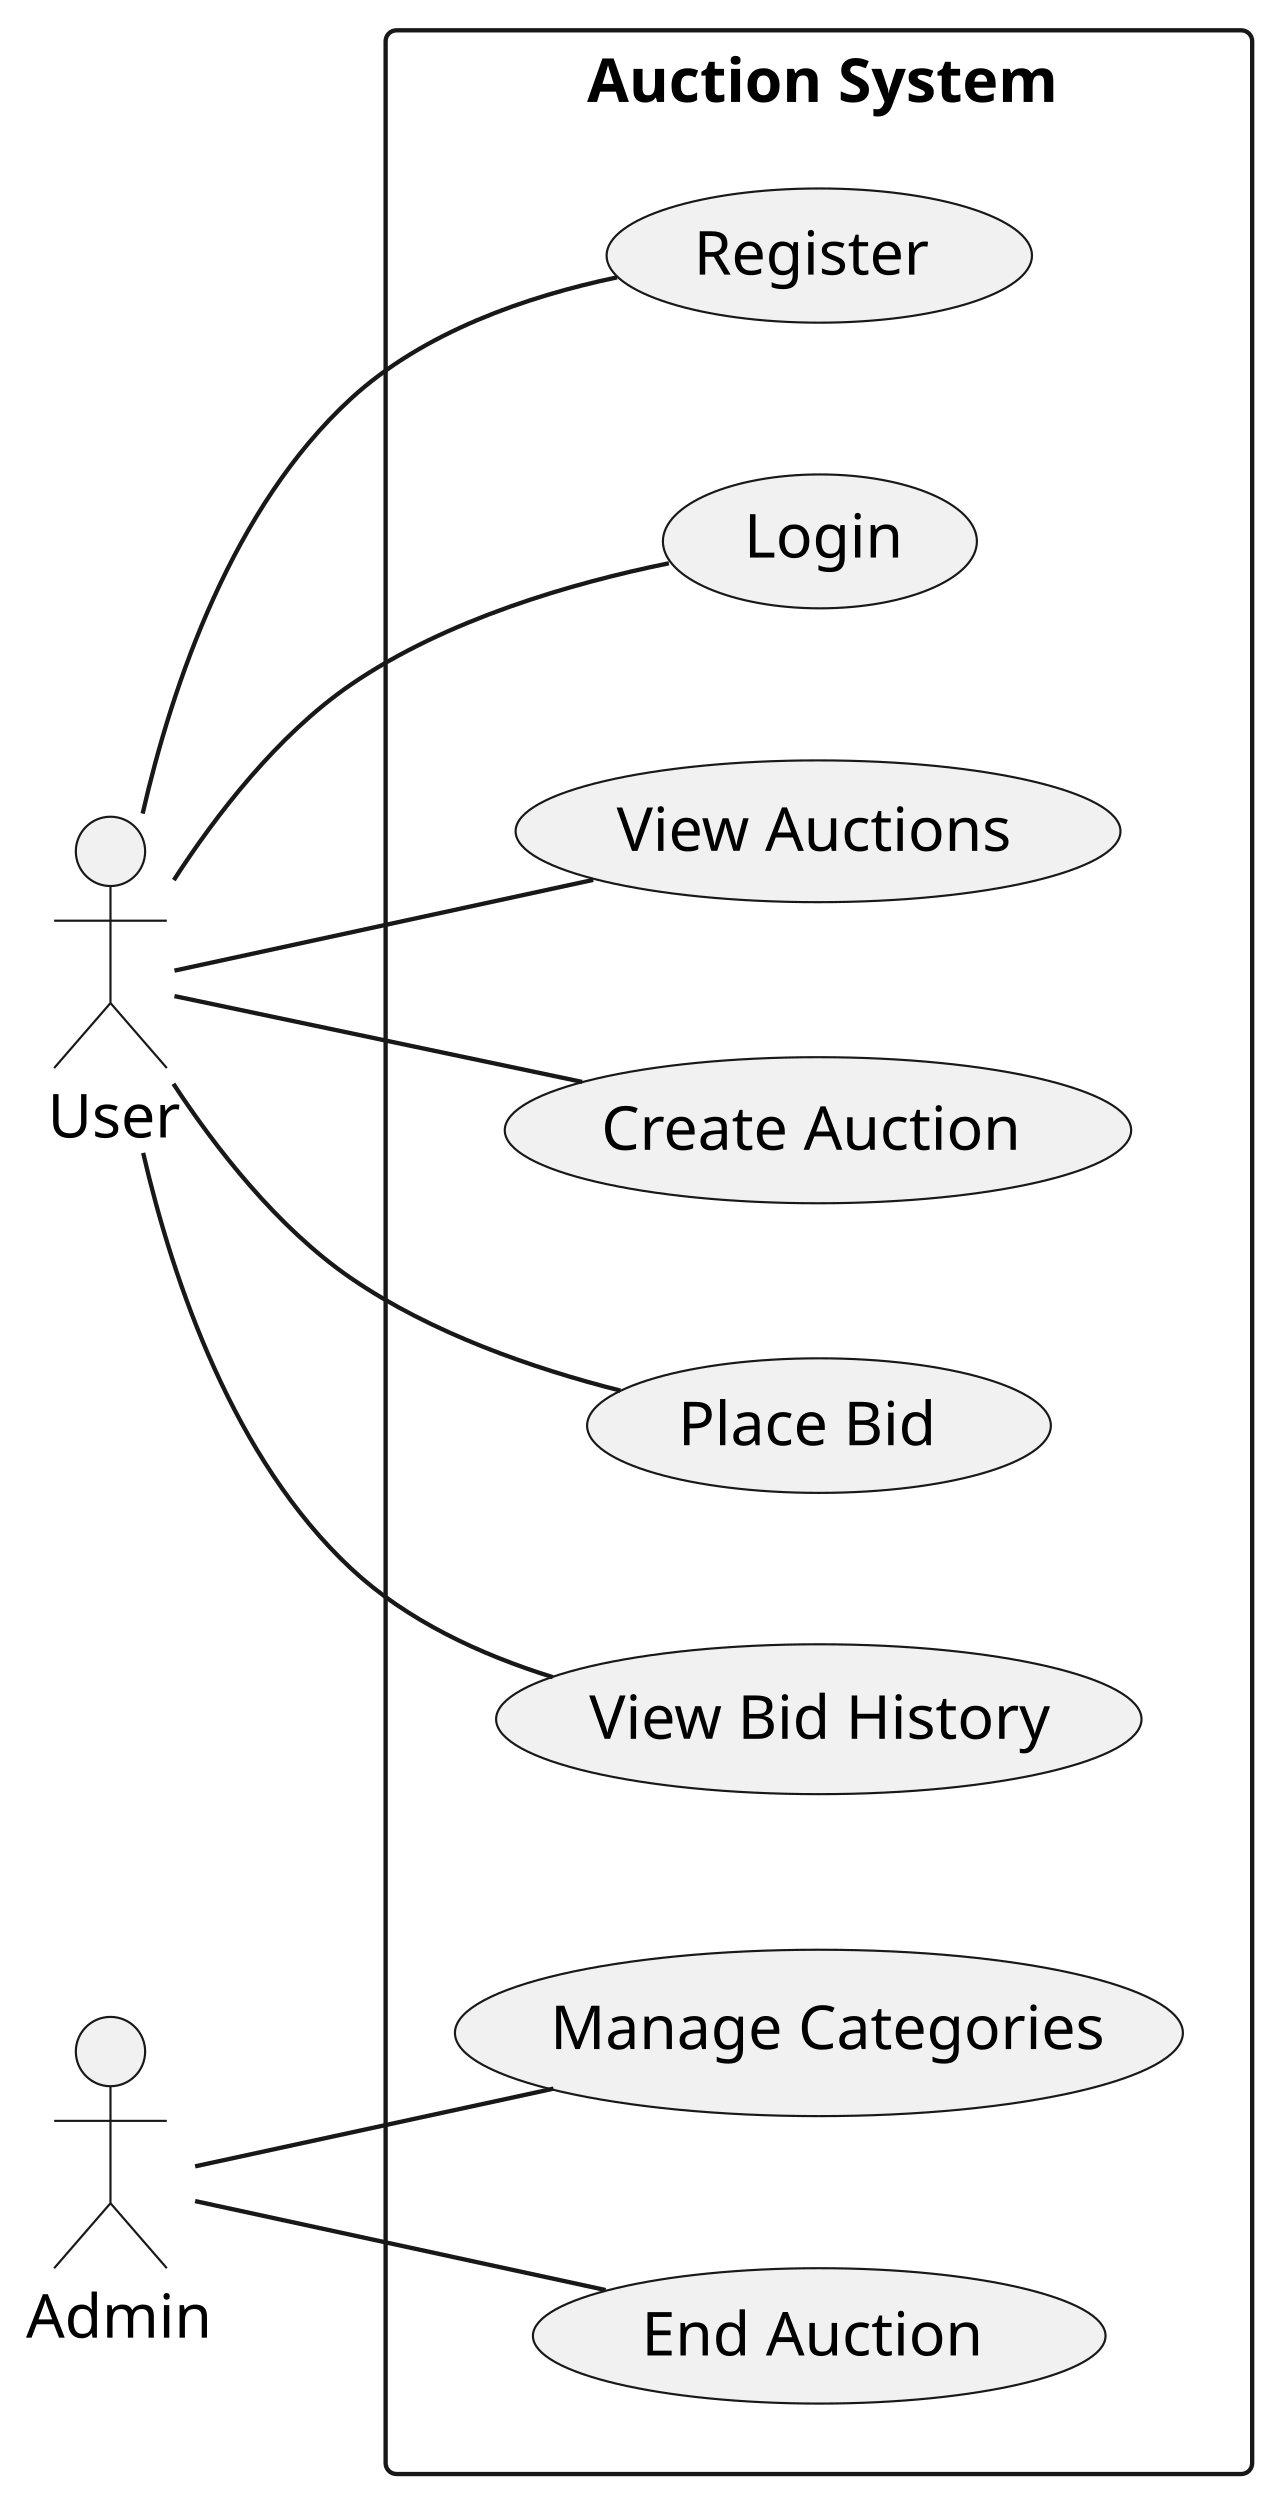
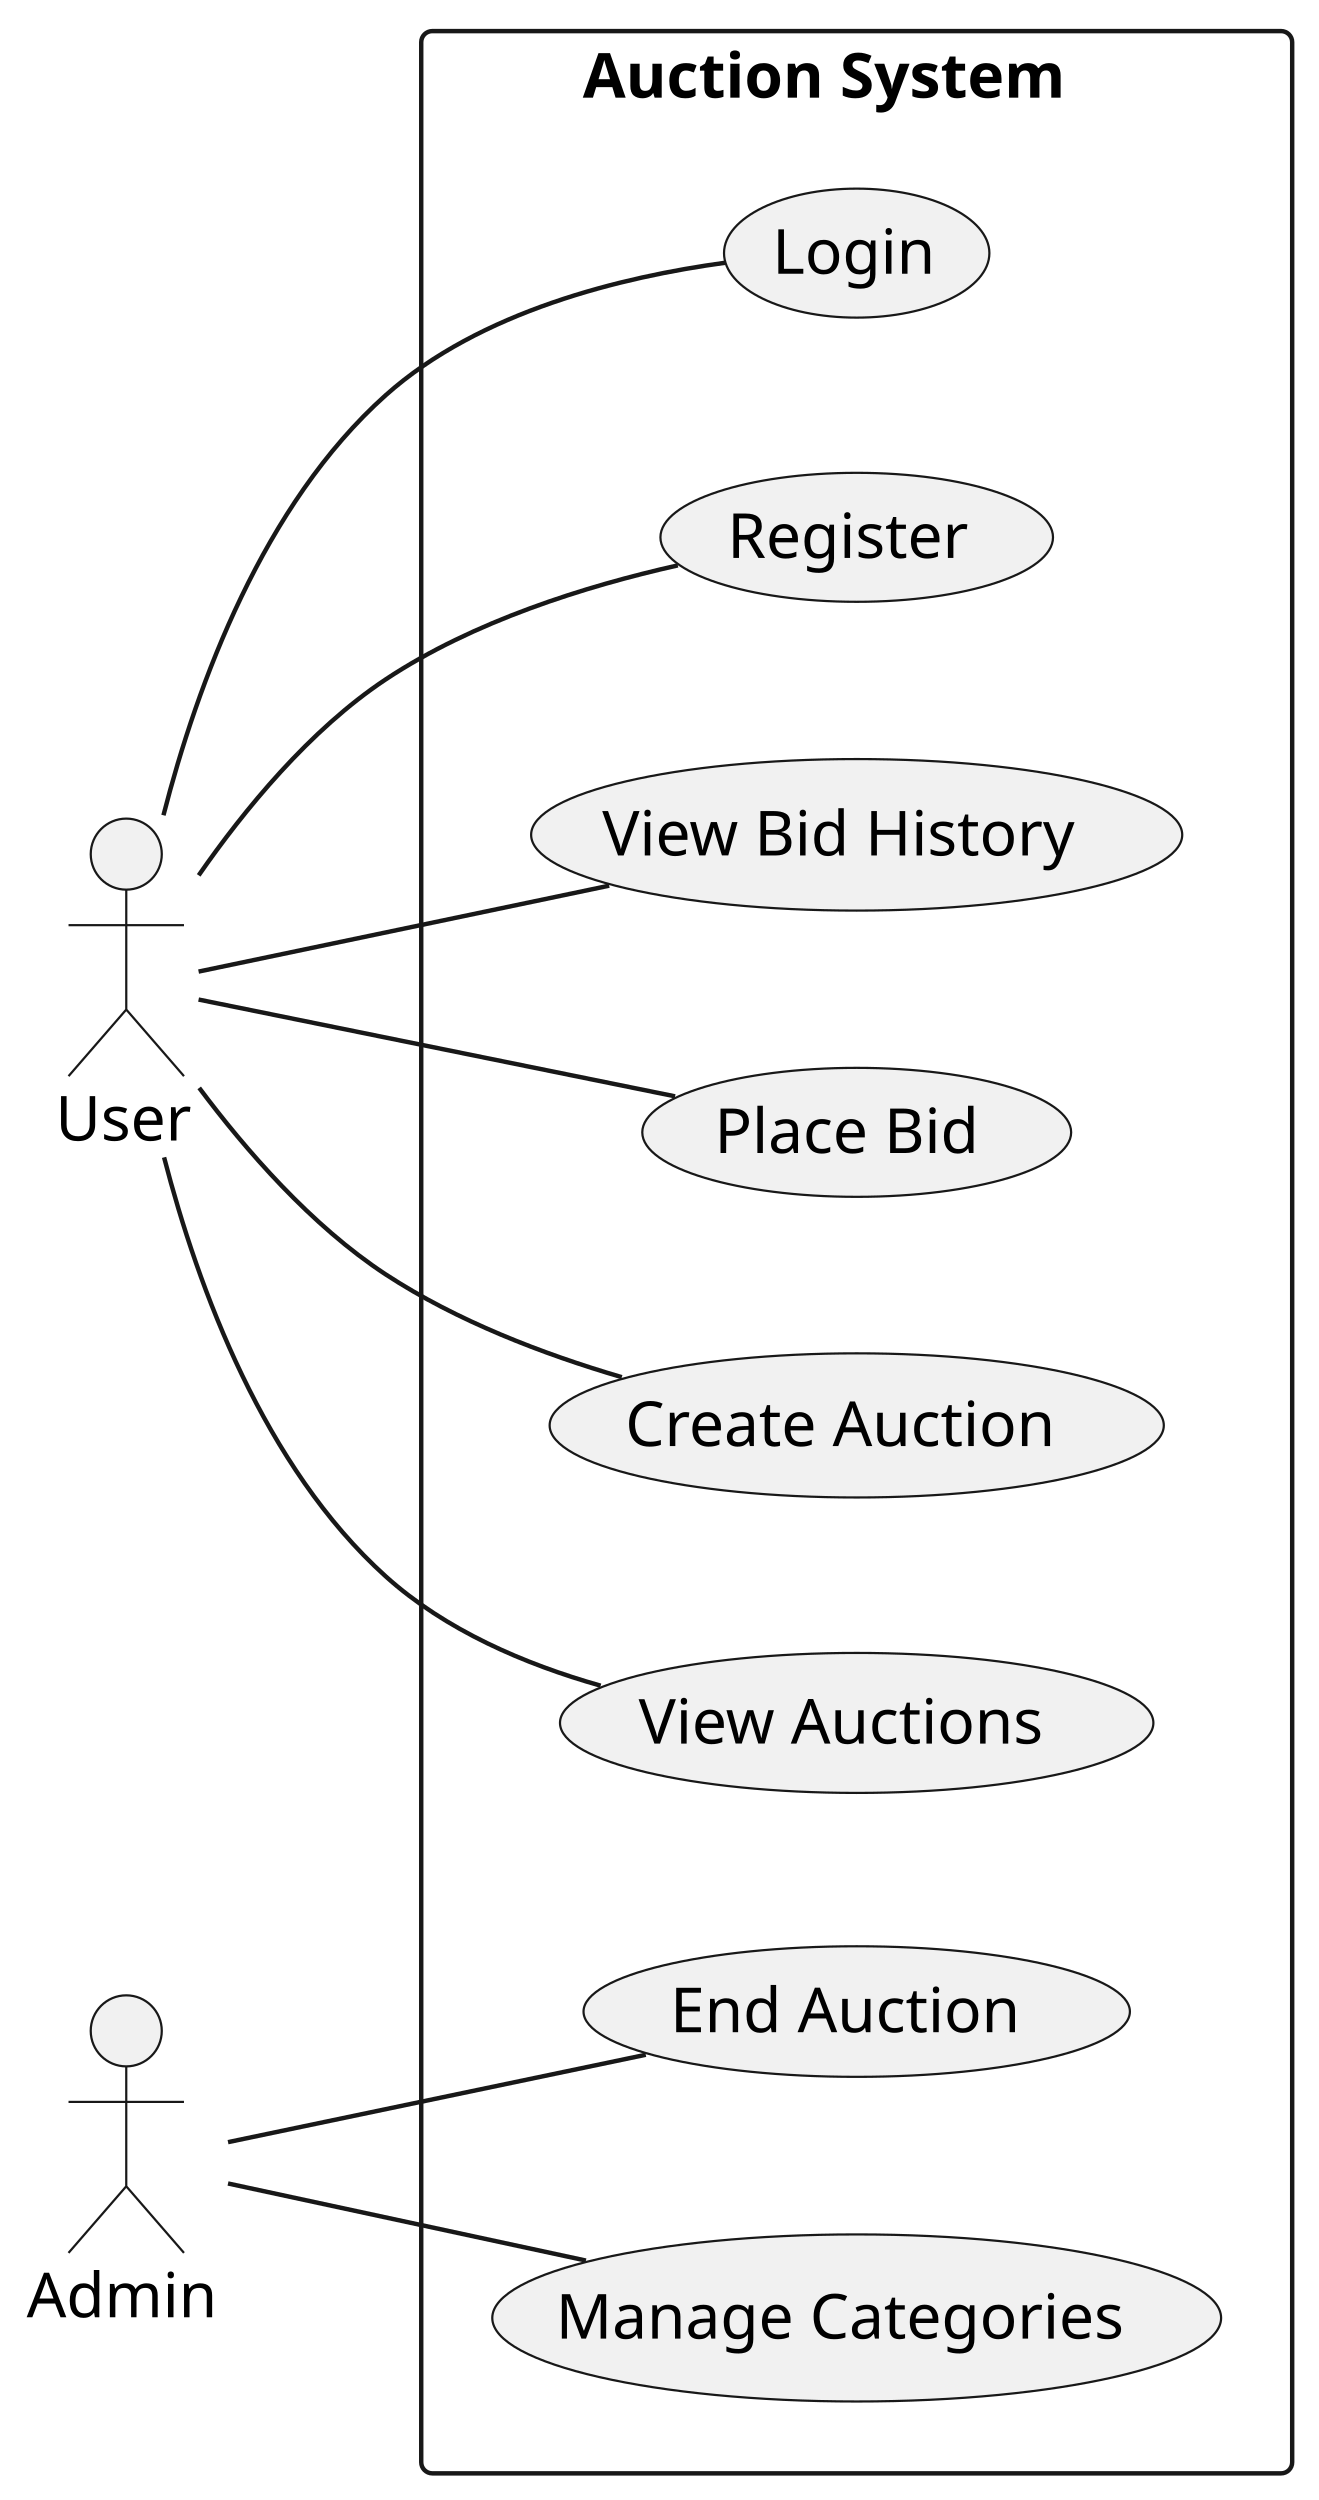
- <svg xmlns="http://www.w3.org/2000/svg" contentStyleType="text/css" height="577px" preserveAspectRatio="none" style="width:295px;height:577px;background:#FFFFFF;" version="1.1" viewBox="0 0 295 577" width="295px" zoomAndPan="magnify">
+ <svg xmlns="http://www.w3.org/2000/svg" contentStyleType="text/css" data-diagram-type="DESCRIPTION" height="563px" preserveAspectRatio="none" style="width:297px;height:563px;background:#FFFFFF;" version="1.1" viewBox="0 0 297 563" width="297px" zoomAndPan="magnify">
  <defs />
  <g>
-     <g id="cluster_Auction System">
-       <rect fill="none" height="564" rx="2.5" ry="2.5" style="stroke:#181818;stroke-width:1.0;" width="200" x="89" y="7" />
-       <text fill="#000000" font-family="sans-serif" font-size="14" font-weight="bold" lengthAdjust="spacing" textLength="107" x="135.5" y="23.533">Auction System</text>
+     <g class="cluster" data-qualified-name="Auction System" data-source-line="5" id="ent0004">
+       <rect fill="none" height="550" rx="2.5" ry="2.5" style="stroke:#181818;stroke-width:1;" width="196.14" x="94.86" y="7" />
+       <text fill="#000000" font-family="sans-serif" font-size="14" font-weight="bold" lengthAdjust="spacing" textLength="123.368" x="131.246" y="21.995">Auction System</text>
    </g>
-     <g id="elem_Register">
-       <ellipse cx="189.093" cy="58.987" fill="#F1F1F1" rx="49.093" ry="15.487" style="stroke:#181818;stroke-width:0.5;" />
-       <text fill="#000000" font-family="sans-serif" font-size="14" lengthAdjust="spacing" textLength="53" x="160.138" y="63.381">Register</text>
+     <g class="entity" data-qualified-name="Auction System.Register" data-source-line="6" id="ent0005">
+       <ellipse cx="192.933" cy="121.004" fill="#F1F1F1" rx="44.203" ry="14.524" style="stroke:#181818;stroke-width:0.5;" />
+       <text fill="#000000" font-family="sans-serif" font-size="14" lengthAdjust="spacing" textLength="58.27" x="163.798" y="125.652">Register</text>
    </g>
-     <g id="elem_Login">
-       <ellipse cx="189.234" cy="124.952" fill="#F1F1F1" rx="36.234" ry="15.452" style="stroke:#181818;stroke-width:0.5;" />
-       <text fill="#000000" font-family="sans-serif" font-size="14" lengthAdjust="spacing" textLength="35" x="171.734" y="128.68">Login</text>
+     <g class="entity" data-qualified-name="Auction System.Login" data-source-line="7" id="ent0007">
+       <ellipse cx="192.93" cy="57.004" fill="#F1F1F1" rx="29.88" ry="14.524" style="stroke:#181818;stroke-width:0.5;" />
+       <text fill="#000000" font-family="sans-serif" font-size="14" lengthAdjust="spacing" textLength="38.015" x="173.923" y="61.652">Login</text>
    </g>
-     <g id="elem_View Auctions">
-       <ellipse cx="188.804" cy="191.861" fill="#F1F1F1" rx="69.804" ry="16.361" style="stroke:#181818;stroke-width:0.5;" />
-       <text fill="#000000" font-family="sans-serif" font-size="14" lengthAdjust="spacing" textLength="87" x="142.304" y="196.377">View Auctions</text>
+     <g class="entity" data-qualified-name="Auction System.View Auctions" data-source-line="8" id="ent0009">
+       <ellipse cx="192.927" cy="388.003" fill="#F1F1F1" rx="66.817" ry="15.764" style="stroke:#181818;stroke-width:0.5;" />
+       <text fill="#000000" font-family="sans-serif" font-size="14" lengthAdjust="spacing" textLength="98.239" x="143.808" y="392.652">View Auctions</text>
    </g>
-     <g id="elem_Create Auction">
-       <ellipse cx="188.786" cy="260.857" fill="#F1F1F1" rx="72.286" ry="16.857" style="stroke:#181818;stroke-width:0.5;" />
-       <text fill="#000000" font-family="sans-serif" font-size="14" lengthAdjust="spacing" textLength="94" x="138.786" y="265.374">Create Auction</text>
+     <g class="entity" data-qualified-name="Auction System.Create Auction" data-source-line="9" id="ent0011">
+       <ellipse cx="192.935" cy="321.001" fill="#F1F1F1" rx="69.155" ry="16.231" style="stroke:#181818;stroke-width:0.5;" />
+       <text fill="#000000" font-family="sans-serif" font-size="14" lengthAdjust="spacing" textLength="104.241" x="140.814" y="325.649">Create Auction</text>
    </g>
-     <g id="elem_Place Bid">
-       <ellipse cx="189.019" cy="329.03" fill="#F1F1F1" rx="53.519" ry="15.53" style="stroke:#181818;stroke-width:0.5;" />
-       <text fill="#000000" font-family="sans-serif" font-size="14" lengthAdjust="spacing" textLength="59" x="156.519" y="333.546">Place Bid</text>
+     <g class="entity" data-qualified-name="Auction System.Place Bid" data-source-line="10" id="ent0013">
+       <ellipse cx="192.932" cy="255.004" fill="#F1F1F1" rx="48.292" ry="14.524" style="stroke:#181818;stroke-width:0.5;" />
+       <text fill="#000000" font-family="sans-serif" font-size="14" lengthAdjust="spacing" textLength="64.053" x="160.906" y="259.652">Place Bid</text>
    </g>
-     <g id="elem_View Bid History">
-       <ellipse cx="188.981" cy="396.796" fill="#F1F1F1" rx="74.481" ry="17.296" style="stroke:#181818;stroke-width:0.5;" />
-       <text fill="#000000" font-family="sans-serif" font-size="14" lengthAdjust="spacing" textLength="100" x="135.981" y="401.313">View Bid History</text>
+     <g class="entity" data-qualified-name="Auction System.View Bid History" data-source-line="11" id="ent0015">
+       <ellipse cx="192.925" cy="188.003" fill="#F1F1F1" rx="73.315" ry="17.063" style="stroke:#181818;stroke-width:0.5;" />
+       <text fill="#000000" font-family="sans-serif" font-size="14" lengthAdjust="spacing" textLength="114.618" x="135.616" y="192.651">View Bid History</text>
    </g>
-     <g id="elem_Manage Categories">
-       <ellipse cx="189.007" cy="469.201" fill="#F1F1F1" rx="84.007" ry="19.201" style="stroke:#181818;stroke-width:0.5;" />
-       <text fill="#000000" font-family="sans-serif" font-size="14" lengthAdjust="spacing" textLength="124" x="127.007" y="472.93">Manage Categories</text>
+     <g class="entity" data-qualified-name="Auction System.Manage Categories" data-source-line="12" id="ent0017">
+       <ellipse cx="192.927" cy="522.003" fill="#F1F1F1" rx="82.067" ry="18.813" style="stroke:#181818;stroke-width:0.5;" />
+       <text fill="#000000" font-family="sans-serif" font-size="14" lengthAdjust="spacing" textLength="135.523" x="125.165" y="526.652">Manage Categories</text>
    </g>
-     <g id="elem_End Auction">
-       <ellipse cx="189.08" cy="539.123" fill="#F1F1F1" rx="66.08" ry="15.623" style="stroke:#181818;stroke-width:0.5;" />
-       <text fill="#000000" font-family="sans-serif" font-size="14" lengthAdjust="spacing" textLength="76" x="148.08" y="543.639">End Auction</text>
+     <g class="entity" data-qualified-name="Auction System.End Auction" data-source-line="13" id="ent0019">
+       <ellipse cx="192.932" cy="453.004" fill="#F1F1F1" rx="61.522" ry="14.704" style="stroke:#181818;stroke-width:0.5;" />
+       <text fill="#000000" font-family="sans-serif" font-size="14" lengthAdjust="spacing" textLength="84.02" x="150.921" y="457.653">End Auction</text>
    </g>
-     <g id="elem_User">
-       <ellipse cx="25.5" cy="196.5" fill="#F1F1F1" rx="8" ry="8" style="stroke:#181818;stroke-width:0.5;" />
-       <path d="M25.5,204.5 L25.5,231.5 M12.5,212.5 L38.5,212.5 M25.5,231.5 L12.5,246.5 M25.5,231.5 L38.5,246.5 " fill="none" style="stroke:#181818;stroke-width:0.5;" />
-       <text fill="#000000" font-family="sans-serif" font-size="14" lengthAdjust="spacing" textLength="29" x="11" y="262.533">User</text>
+     <g class="entity" data-qualified-name="User" data-source-line="2" id="ent0002">
+       <ellipse cx="28.435" cy="192.35" fill="#F1F1F1" rx="8" ry="8" style="stroke:#181818;stroke-width:0.5;" />
+       <path d="M28.435,200.35 L28.435,227.35 M15.435,208.35 L41.435,208.35 M28.435,227.35 L15.435,242.35 M28.435,227.35 L41.435,242.35" fill="none" style="stroke:#181818;stroke-width:0.5;" />
+       <text fill="#000000" font-family="sans-serif" font-size="14" lengthAdjust="spacing" textLength="31.91" x="12.48" y="256.845">User</text>
    </g>
-     <g id="elem_Admin">
-       <ellipse cx="25.5" cy="473.5" fill="#F1F1F1" rx="8" ry="8" style="stroke:#181818;stroke-width:0.5;" />
-       <path d="M25.5,481.5 L25.5,508.5 M12.5,489.5 L38.5,489.5 M25.5,508.5 L12.5,523.5 M25.5,508.5 L38.5,523.5 " fill="none" style="stroke:#181818;stroke-width:0.5;" />
-       <text fill="#000000" font-family="sans-serif" font-size="14" lengthAdjust="spacing" textLength="39" x="6" y="539.533">Admin</text>
+     <g class="entity" data-qualified-name="Admin" data-source-line="3" id="ent0003">
+       <ellipse cx="28.432" cy="457.35" fill="#F1F1F1" rx="8" ry="8" style="stroke:#181818;stroke-width:0.5;" />
+       <path d="M28.432,465.35 L28.432,492.35 M15.432,473.35 L41.432,473.35 M28.432,492.35 L15.432,507.35 M28.432,492.35 L41.432,507.35" fill="none" style="stroke:#181818;stroke-width:0.5;" />
+       <text fill="#000000" font-family="sans-serif" font-size="14" lengthAdjust="spacing" textLength="44.864" x="6" y="521.845">Admin</text>
    </g>
-     <g id="link_User_Register">
-       <path d="M32.92,187.78 C39.83,157.64 53.73,117.05 81,92 C97.75,76.61 121.54,68.4 142.43,64.01 " fill="none" id="User-Register" style="stroke:#181818;stroke-width:1.0;" />
+     <g class="link" data-entity-1="ent0002" data-entity-2="ent0005" data-link-type="association" data-source-line="6" id="lnk6">
+       <path d="M44.74,197.13 C54.99,182.37 69.73,164.38 86.86,153 C106.56,139.92 131.83,132 152.65,127.32" fill="none" id="User-Register" style="stroke:#181818;stroke-width:1;" />
    </g>
-     <g id="link_User_Login">
-       <path d="M40.12,203.13 C49.77,188.2 64,169.65 81,158 C102.97,142.95 132.07,134.55 154.38,130 " fill="none" id="User-Login" style="stroke:#181818;stroke-width:1.0;" />
+     <g class="link" data-entity-1="ent0002" data-entity-2="ent0007" data-link-type="association" data-source-line="7" id="lnk8">
+       <path d="M36.81,183.6 C44.45,153.84 59.3,113.64 86.86,89 C108.05,70.07 140.16,62.33 163.31,59.17" fill="none" id="User-Login" style="stroke:#181818;stroke-width:1;" />
    </g>
-     <g id="link_User_View Auctions">
-       <path d="M40.27,224.02 C61.48,219.42 103.21,210.38 136.92,203.07 " fill="none" id="User-View Auctions" style="stroke:#181818;stroke-width:1.0;" />
+     <g class="link" data-entity-1="ent0002" data-entity-2="ent0009" data-link-type="association" data-source-line="8" id="lnk10">
+       <path d="M36.95,260.64 C44.65,290.34 59.5,330.33 86.86,355 C100.28,367.1 118.11,374.76 135.27,379.62" fill="none" id="User-View Auctions" style="stroke:#181818;stroke-width:1;" />
    </g>
-     <g id="link_User_Create Auction">
-       <path d="M40.27,229.9 C60.94,234.25 101.12,242.71 134.36,249.71 " fill="none" id="User-Create Auction" style="stroke:#181818;stroke-width:1.0;" />
+     <g class="link" data-entity-1="ent0002" data-entity-2="ent0011" data-link-type="association" data-source-line="9" id="lnk12">
+       <path d="M44.86,244.99 C55.26,258.91 70.11,276.02 86.86,287 C102.82,297.46 122.24,304.92 140.03,310.14" fill="none" id="User-Create Auction" style="stroke:#181818;stroke-width:1;" />
    </g>
-     <g id="link_User_Place Bid">
-       <path d="M40.02,250.14 C49.71,264.89 64.03,283.36 81,295 C99.48,307.68 122.95,315.83 143.2,320.96 " fill="none" id="User-Place Bid" style="stroke:#181818;stroke-width:1.0;" />
+     <g class="link" data-entity-1="ent0002" data-entity-2="ent0013" data-link-type="association" data-source-line="10" id="lnk14">
+       <path d="M44.72,225.1 C69.05,230.05 117.38,239.86 152.03,246.9" fill="none" id="User-Place Bid" style="stroke:#181818;stroke-width:1;" />
    </g>
-     <g id="link_User_View Bid History">
-       <path d="M33.04,266.09 C40.01,296.16 53.95,336.72 81,362 C93.85,374.01 110.89,381.9 127.59,387.09 " fill="none" id="User-View Bid History" style="stroke:#181818;stroke-width:1.0;" />
+     <g class="link" data-entity-1="ent0002" data-entity-2="ent0015" data-link-type="association" data-source-line="11" id="lnk16">
+       <path d="M44.72,218.8 C65.74,214.4 104.65,206.26 137.19,199.45" fill="none" id="User-View Bid History" style="stroke:#181818;stroke-width:1;" />
    </g>
-     <g id="link_Admin_Manage Categories">
-       <path d="M45.03,499.99 C65.16,495.62 98.39,488.42 127.74,482.06 " fill="none" id="Admin-Manage Categories" style="stroke:#181818;stroke-width:1.0;" />
+     <g class="link" data-entity-1="ent0003" data-entity-2="ent0017" data-link-type="association" data-source-line="12" id="lnk18">
+       <path d="M51.35,491.72 C71.97,496.16 103.79,503.02 131.95,509.08" fill="none" id="Admin-Manage Categories" style="stroke:#181818;stroke-width:1;" />
    </g>
-     <g id="link_Admin_End Auction">
-       <path d="M45.03,508.01 C67.98,512.99 107.94,521.65 139.79,528.55 " fill="none" id="Admin-End Auction" style="stroke:#181818;stroke-width:1.0;" />
+     <g class="link" data-entity-1="ent0003" data-entity-2="ent0019" data-link-type="association" data-source-line="13" id="lnk20">
+       <path d="M51.35,482.41 C75.34,477.39 114.52,469.2 145.43,462.73" fill="none" id="Admin-End Auction" style="stroke:#181818;stroke-width:1;" />
    </g>
  </g>
</svg>
